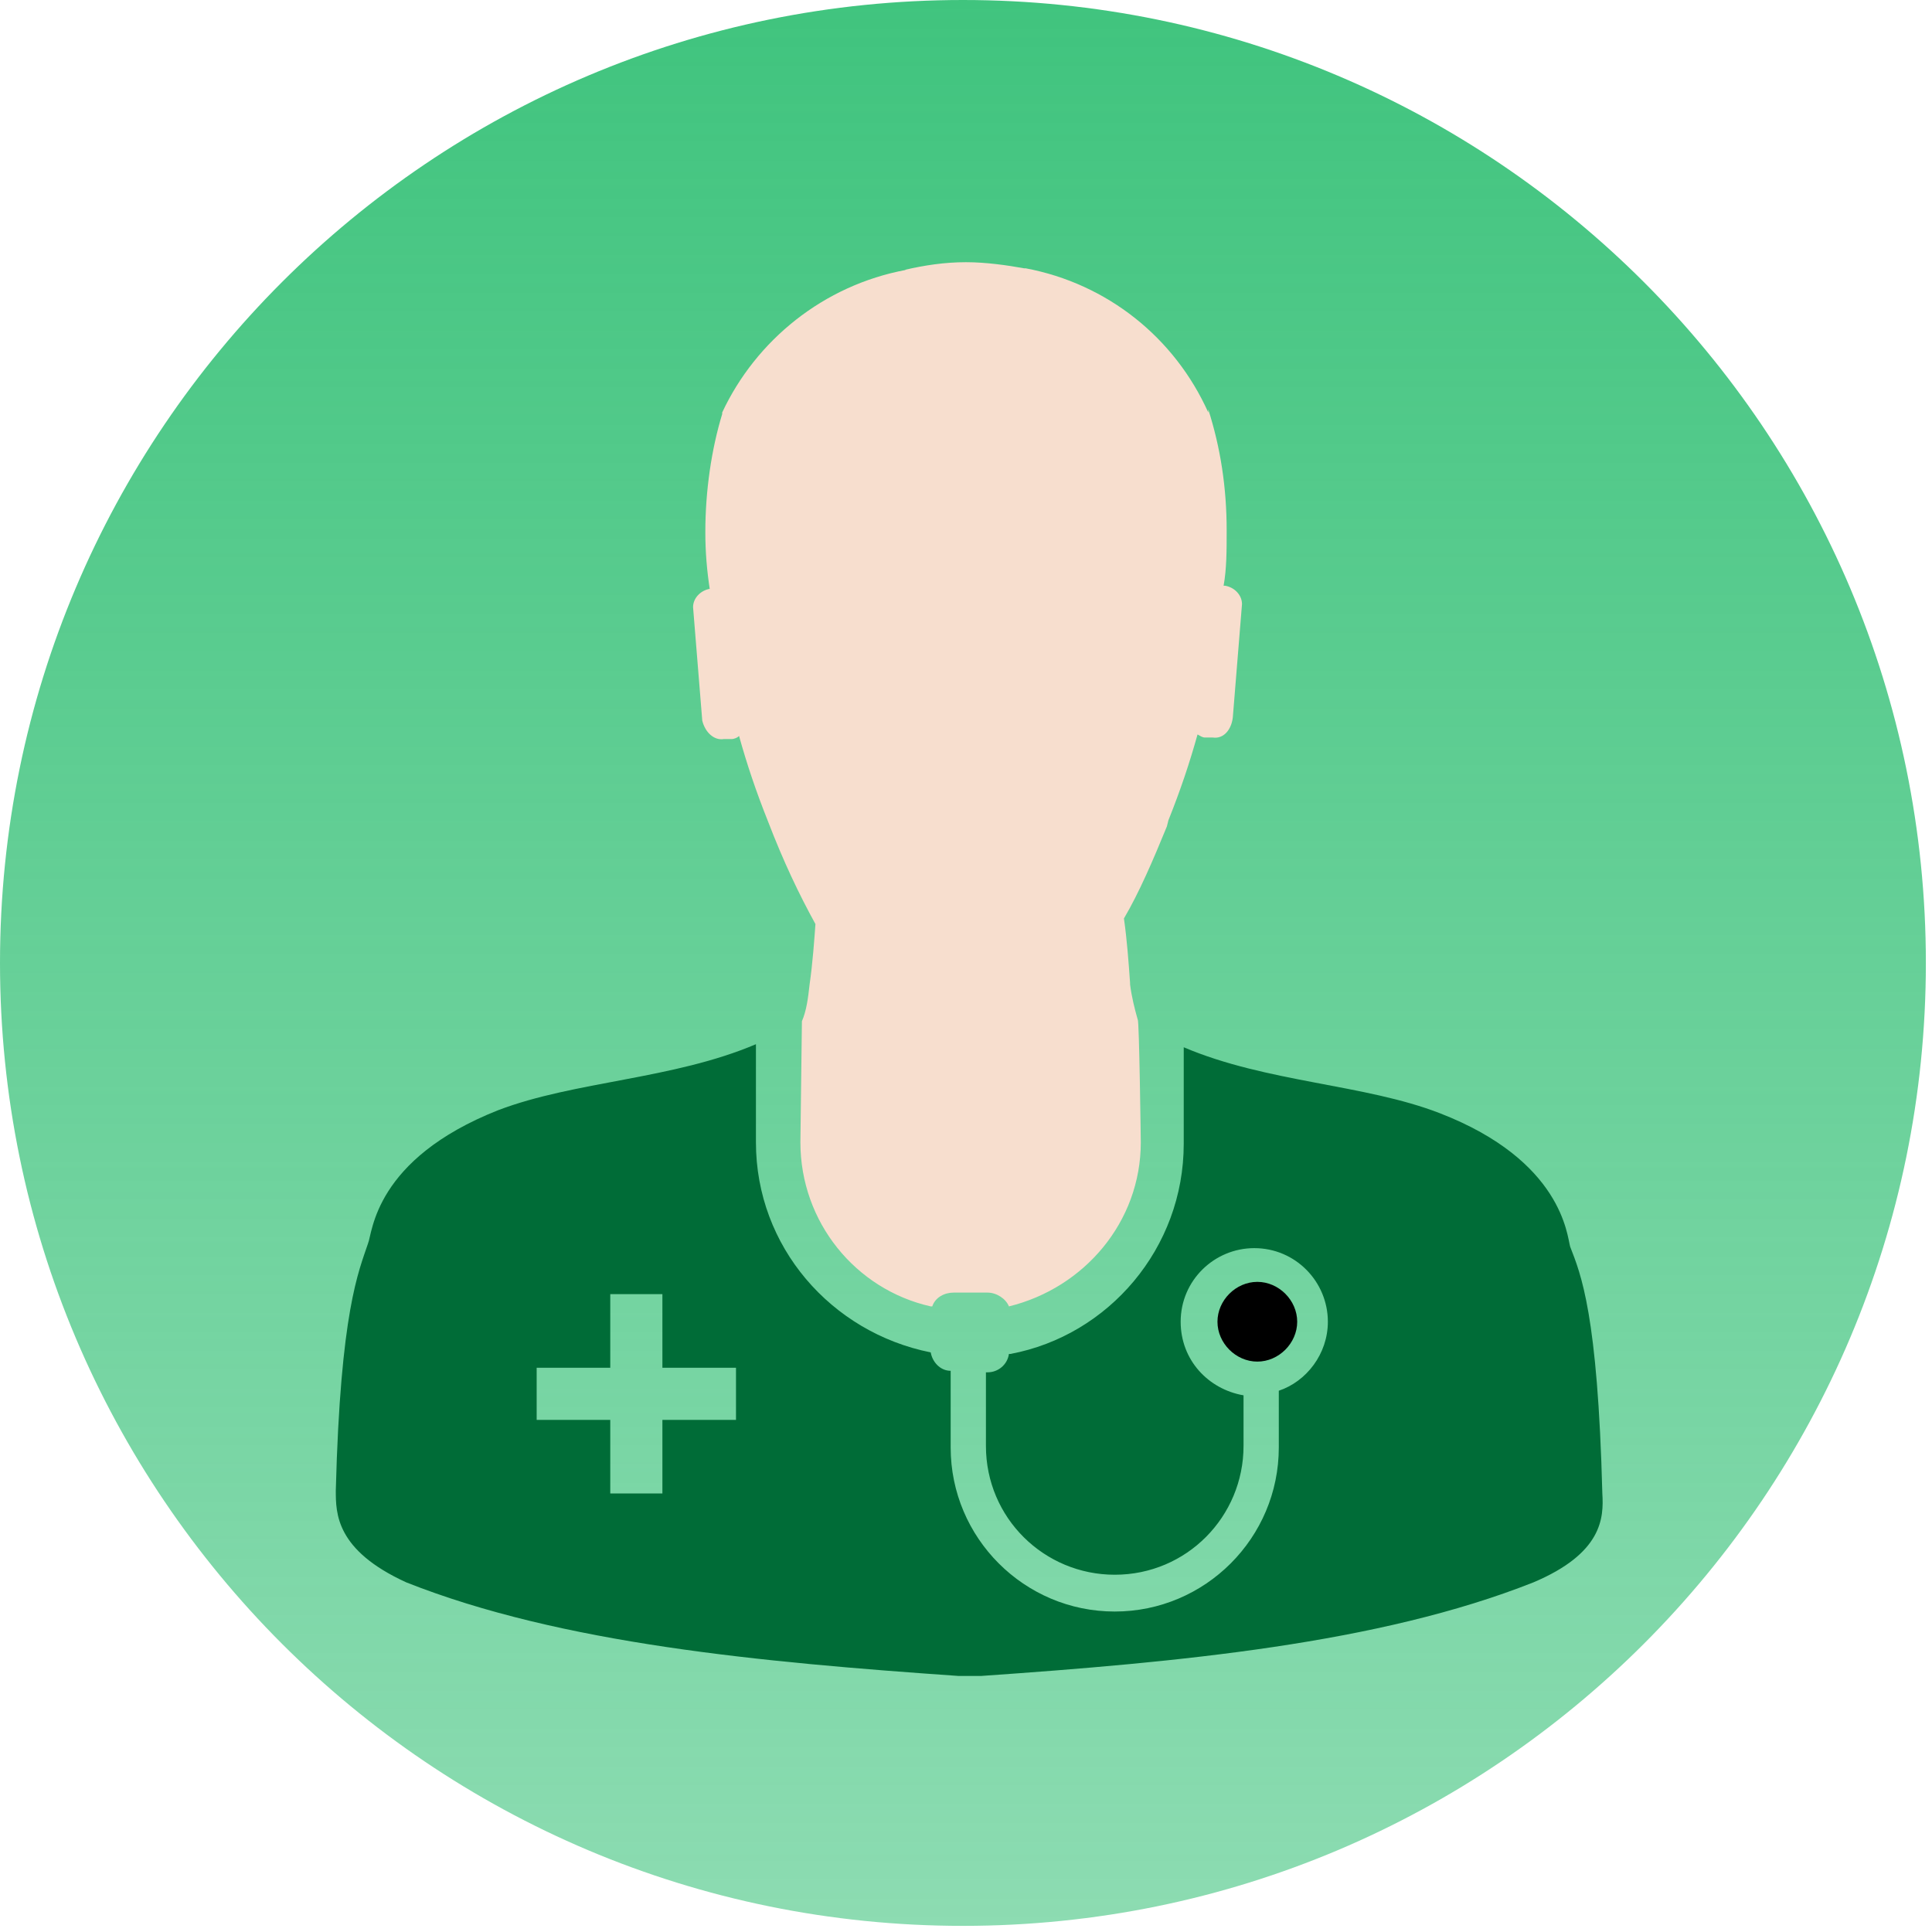
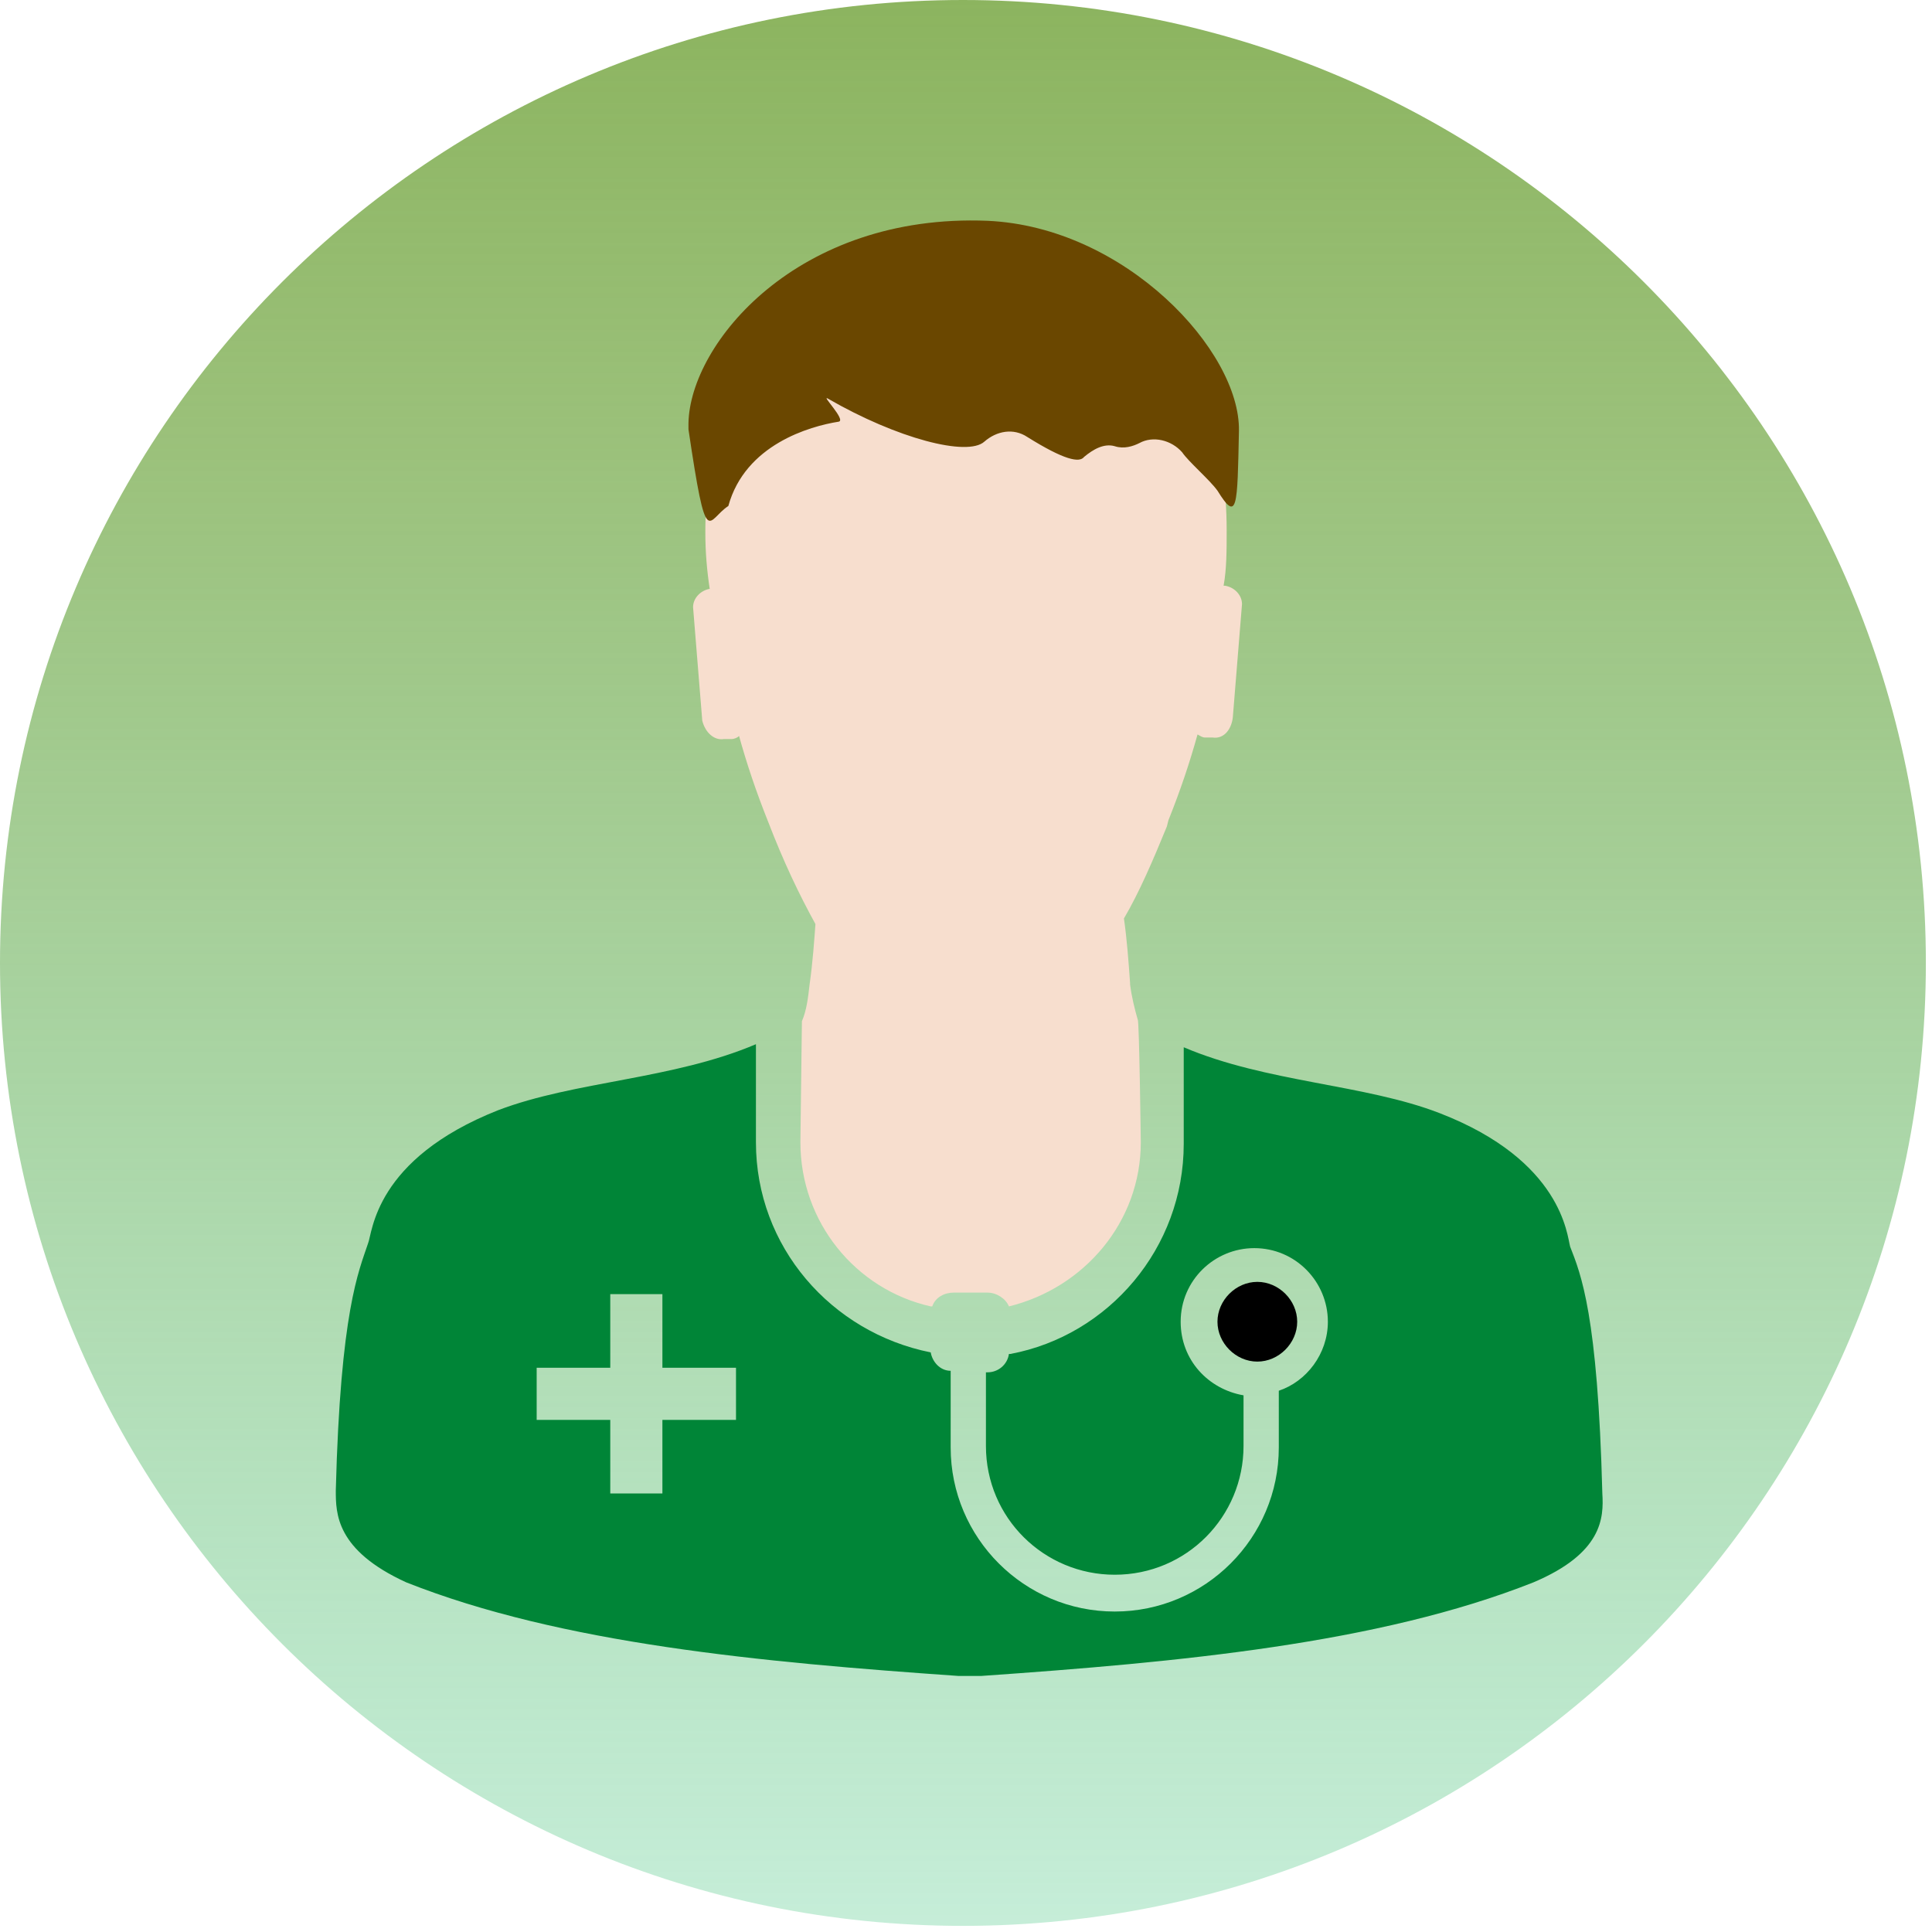
<svg xmlns="http://www.w3.org/2000/svg" version="1.1" id="Ebene_1" x="0px" y="0px" viewBox="0 0 126 126" style="enable-background:new 0 0 126 126;" xml:space="preserve">
  <style type="text/css">
	.st0{fill:url(#SVGID_1_);}
	.st1{fill:#F7DECE;}
- 	.st2{fill:#006C37;}
+ 	.st2{fill:#008537;}
+ 	.st3{fill:#6A4700;}
</style>
-   <linearGradient id="SVGID_1_" gradientUnits="userSpaceOnUse" x1="62.833" y1="128" x2="62.833" y2="2.335" gradientTransform="matrix(1 0 0 -1 0 128)">
-     <stop offset="0" style="stop-color:#40C47E" />
-     <stop offset="1" style="stop-color:#40C47E;stop-opacity:0.6" />
+   <linearGradient id="SVGID_1_" gradientUnits="userSpaceOnUse" x1="62.8" y1="402" x2="62.8" y2="527.6" gradientTransform="matrix(1 0 0 1 0 -402)">
+     <stop offset="0" style="stop-color:#8CB45F" />
+     <stop offset="0.225" style="stop-color:#88B561;stop-opacity:0.843" />
+     <stop offset="0.457" style="stop-color:#7BB766;stop-opacity:0.68" />
+     <stop offset="0.694" style="stop-color:#67BC6E;stop-opacity:0.514" />
+     <stop offset="0.931" style="stop-color:#4AC27A;stop-opacity:0.348" />
+     <stop offset="1" style="stop-color:#40C47E;stop-opacity:0.3" />
  </linearGradient>
  <circle class="st0" cx="62.8" cy="62.8" r="62.8" />
-   <path class="st1" d="M47.2,48.2l0.5,0c0.2,0,0.4-0.1,0.5-0.2l0,0c0.5,1.8,1.1,3.6,1.9,5.6c1,2.6,2,4.7,3.1,6.7L53.2,60  c-0.1,1.4-0.2,2.8-0.4,4.2c-0.1,0.9-0.2,1.7-0.5,2.4l0-0.1c0,0-0.1,8-0.1,8c0,5.2,3.6,9.6,8.5,10.7l0.1,0c0.2-0.6,0.8-0.9,1.4-0.9  h2.2c0.6,0,1.2,0.4,1.4,0.9l0,0c4.9-1.2,8.6-5.5,8.6-10.7c0,0-0.1-8-0.2-8c-0.2-0.7-0.4-1.5-0.5-2.3l0-0.1c-0.1-1.4-0.2-2.8-0.4-4.2  c1-1.7,1.9-3.8,2.8-6l0.1-0.4c0.8-2,1.4-3.8,1.9-5.6c0.2,0.1,0.3,0.2,0.5,0.2h0l0.5,0c0.7,0.1,1.2-0.5,1.3-1.3l0.6-7.4c0,0,0,0,0,0  c0-0.6-0.5-1.1-1.1-1.2h0h-0.1c0.2-1.1,0.2-2.3,0.2-3.6c0-2.8-0.4-5.4-1.2-7.9l0,0.2c-2.2-4.9-6.6-8.4-11.9-9.4l-0.1,0  c-1.1-0.2-2.5-0.4-3.8-0.4h0h0c-1.4,0-2.7,0.2-4,0.5l0.1,0c-5.4,1-9.8,4.6-12,9.3l0,0.1c-0.7,2.3-1.1,5-1.1,7.7  c0,1.3,0.1,2.5,0.3,3.8l0-0.1c-0.6,0.1-1.1,0.6-1.1,1.2v0l0.6,7.4C46,47.8,46.6,48.3,47.2,48.2L47.2,48.2z" />
-   <path class="st2" d="M104.5,97.4c-0.3-11.7-1.4-14.3-2.1-16.1c-0.2-0.7-0.5-5.6-8.5-8.7c-4.9-1.9-11.3-2-16.7-4.3v6.3  c0,6.8-4.9,12.5-11.3,13.7l-0.1,0c-0.1,0.7-0.7,1.2-1.4,1.2h-0.1v4.8c0,4.7,3.8,8.4,8.4,8.4c4.7,0,8.4-3.8,8.4-8.4V91  c-2.3-0.4-4.1-2.3-4.1-4.8c0-2.7,2.2-4.8,4.8-4.8c2.7,0,4.8,2.2,4.8,4.8c0,2.1-1.4,3.9-3.2,4.5l0,0v3.5v0.2  c0,5.9-4.8,10.7-10.7,10.7s-10.7-4.8-10.7-10.7c0-0.1,0-0.1,0-0.2v0v-4.8c-0.7,0-1.2-0.6-1.3-1.2v0c-6.5-1.3-11.4-6.9-11.4-13.7  v-6.4c-5.4,2.3-11.8,2.4-16.8,4.3c-8.1,3.2-8.2,8-8.5,8.7c-0.6,1.8-1.8,4.4-2.1,16.1c0,1.5,0,3.9,4.6,6c10.1,4,23.1,5.2,36,6.1H64  c12.9-0.9,25.9-2.1,36-6.1C104.5,101.3,104.6,99,104.5,97.4z M48,92.6h-4.8v4.8h-3.4v-4.8H35v-3.4h4.8v-4.8h3.4v4.8H48V92.6z" />
-   <path d="M84.6,86.2c0-1.4-1.2-2.6-2.6-2.6s-2.6,1.2-2.6,2.6c0,1.4,1.2,2.6,2.6,2.6C83.4,88.8,84.6,87.6,84.6,86.2z" />
+   <path class="st1" d="M47.2,48.2h0.5c0.2,0,0.4-0.1,0.5-0.2l0,0c0.5,1.8,1.1,3.6,1.9,5.6c1,2.6,2,4.7,3.1,6.7V60  c-0.1,1.4-0.2,2.8-0.4,4.2c-0.1,0.9-0.2,1.7-0.5,2.4v-0.1l-0.1,8c0,5.2,3.6,9.6,8.5,10.7h0.1c0.2-0.6,0.8-0.9,1.4-0.9h2.2  c0.6,0,1.2,0.4,1.4,0.9l0,0c4.9-1.2,8.6-5.5,8.6-10.7c0,0-0.1-8-0.2-8c-0.2-0.7-0.4-1.5-0.5-2.3v-0.1c-0.1-1.4-0.2-2.8-0.4-4.2  c1-1.7,1.9-3.8,2.8-6l0.1-0.4c0.8-2,1.4-3.8,1.9-5.6c0.2,0.1,0.3,0.2,0.5,0.2l0,0h0.5c0.7,0.1,1.2-0.5,1.3-1.3l0.6-7.4l0,0  c0-0.6-0.5-1.1-1.1-1.2l0,0h-0.1c0.2-1.1,0.2-2.3,0.2-3.6c0-2.8-0.4-5.4-1.2-7.9v0.2c-2.2-4.9-6.6-8.4-11.9-9.4h-0.1  c-1.1-0.2-2.5-0.4-3.8-0.4l0,0l0,0c-1.4,0-2.7,0.2-4,0.5h0.1c-5.4,1-9.8,4.6-12,9.3V27c-0.7,2.3-1.1,5-1.1,7.7  c0,1.3,0.1,2.5,0.3,3.8v-0.1c-0.6,0.1-1.1,0.6-1.1,1.2l0,0l0.6,7.4C46,47.8,46.6,48.3,47.2,48.2L47.2,48.2z" />
+   <path class="st2" d="M104.5,97.4c-0.3-11.7-1.4-14.3-2.1-16.1c-0.2-0.7-0.5-5.6-8.5-8.7c-4.9-1.9-11.3-2-16.7-4.3v6.3  c0,6.8-4.9,12.5-11.3,13.7h-0.1c-0.1,0.7-0.7,1.2-1.4,1.2h-0.1v4.8c0,4.7,3.8,8.4,8.4,8.4c4.7,0,8.4-3.8,8.4-8.4V91  c-2.3-0.4-4.1-2.3-4.1-4.8c0-2.7,2.2-4.8,4.8-4.8c2.7,0,4.8,2.2,4.8,4.8c0,2.1-1.4,3.9-3.2,4.5l0,0v3.5v0.2  c0,5.9-4.8,10.7-10.7,10.7S62,100.3,62,94.4c0-0.1,0-0.1,0-0.2l0,0v-4.8c-0.7,0-1.2-0.6-1.3-1.2l0,0c-6.5-1.3-11.4-6.9-11.4-13.7  v-6.4c-5.4,2.3-11.8,2.4-16.8,4.3c-8.1,3.2-8.2,8-8.5,8.7c-0.6,1.8-1.8,4.4-2.1,16.1c0,1.5,0,3.9,4.6,6c10.1,4,23.1,5.2,36,6.1H64  c12.9-0.9,25.9-2.1,36-6.1C104.5,101.3,104.6,99,104.5,97.4z M48,92.6h-4.8v4.8h-3.4v-4.8H35v-3.4h4.8v-4.8h3.4v4.8H48V92.6z" />
+   <path d="M84.6,86.2c0-1.4-1.2-2.6-2.6-2.6s-2.6,1.2-2.6,2.6s1.2,2.6,2.6,2.6C83.4,88.8,84.6,87.6,84.6,86.2z" />
+   <path class="st3" d="M64.4,14.4c9,0.4,16.5,8.5,16.4,13.7c-0.1,5-0.1,6-1.4,3.9c-0.5-0.7-1.9-1.9-2.3-2.5c-0.7-0.8-1.9-1.1-2.8-0.6  c-0.4,0.2-1,0.4-1.6,0.2c-0.7-0.2-1.4,0.2-2,0.7c-0.3,0.4-1.3,0.2-3.7-1.3c-0.9-0.6-2-0.4-2.8,0.3c-1.1,1-5.7-0.2-10.2-2.8  c-0.5-0.3,1.2,1.4,0.7,1.5c-1.9,0.3-6.1,1.5-7.2,5.5c-1.4,0.9-1.4,3.1-2.6-5c0-0.1,0-0.3,0-0.4C45,22.4,52,13.9,64.4,14.4z" />
</svg>
